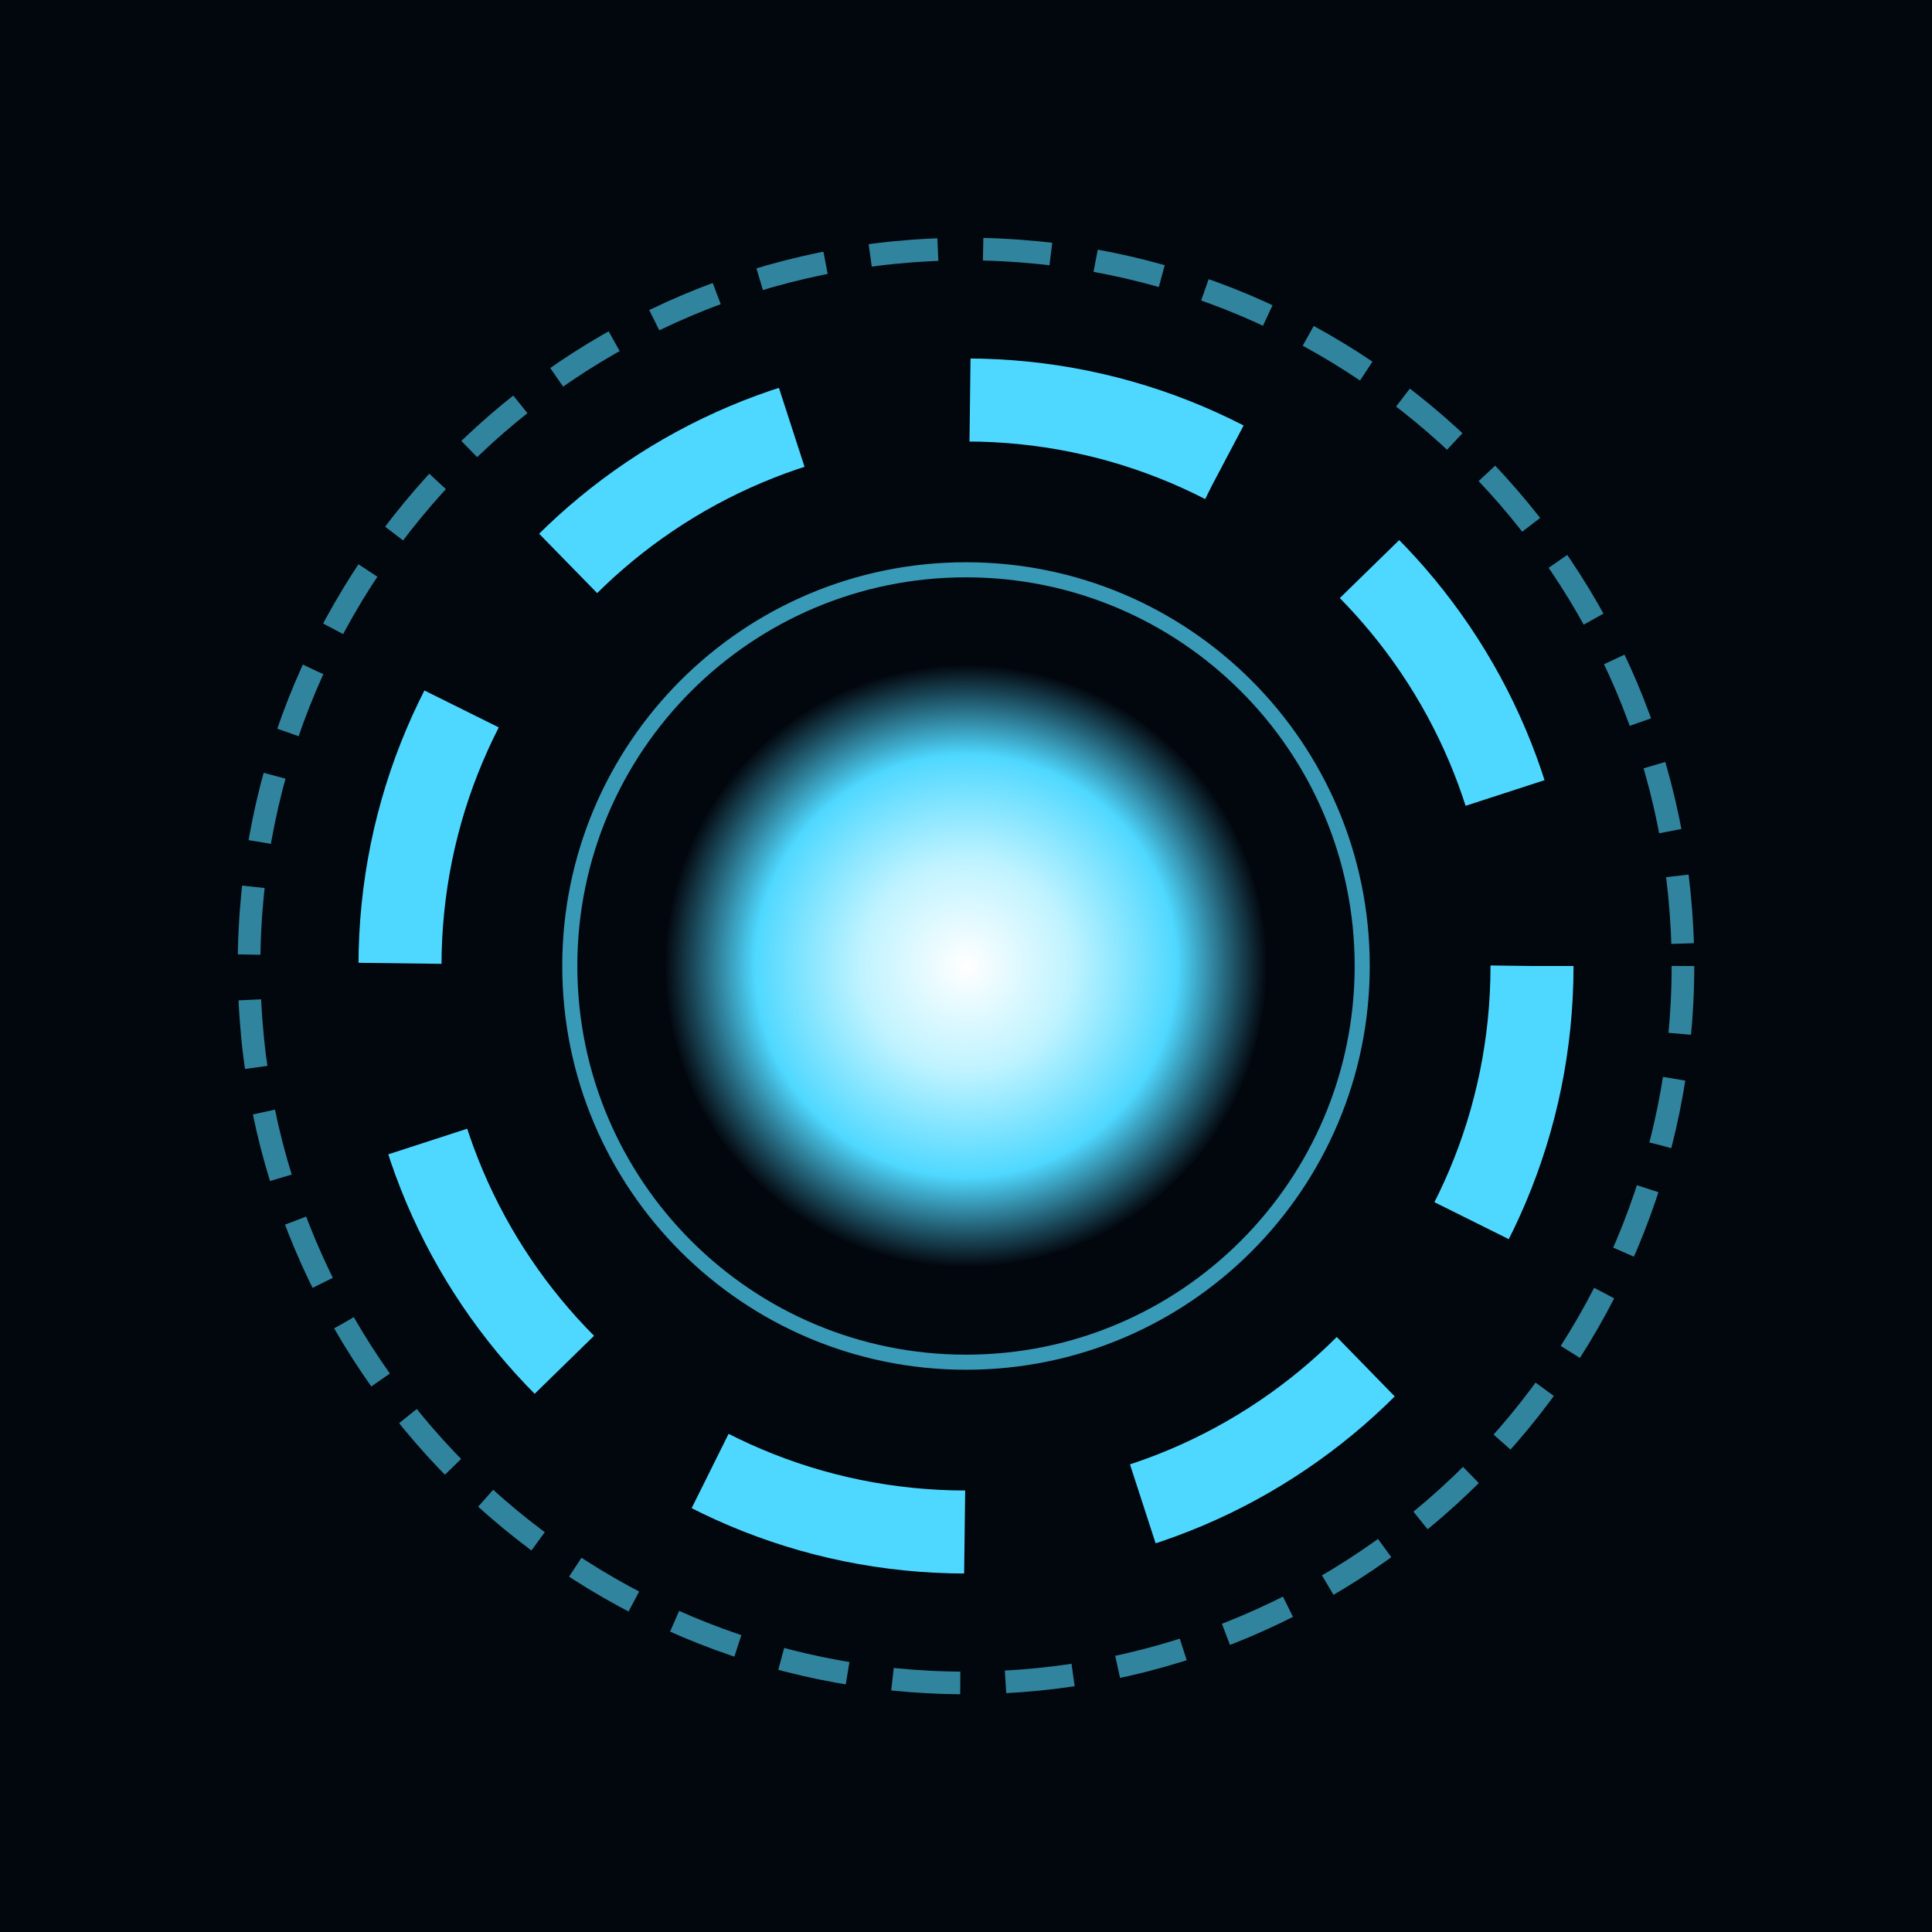
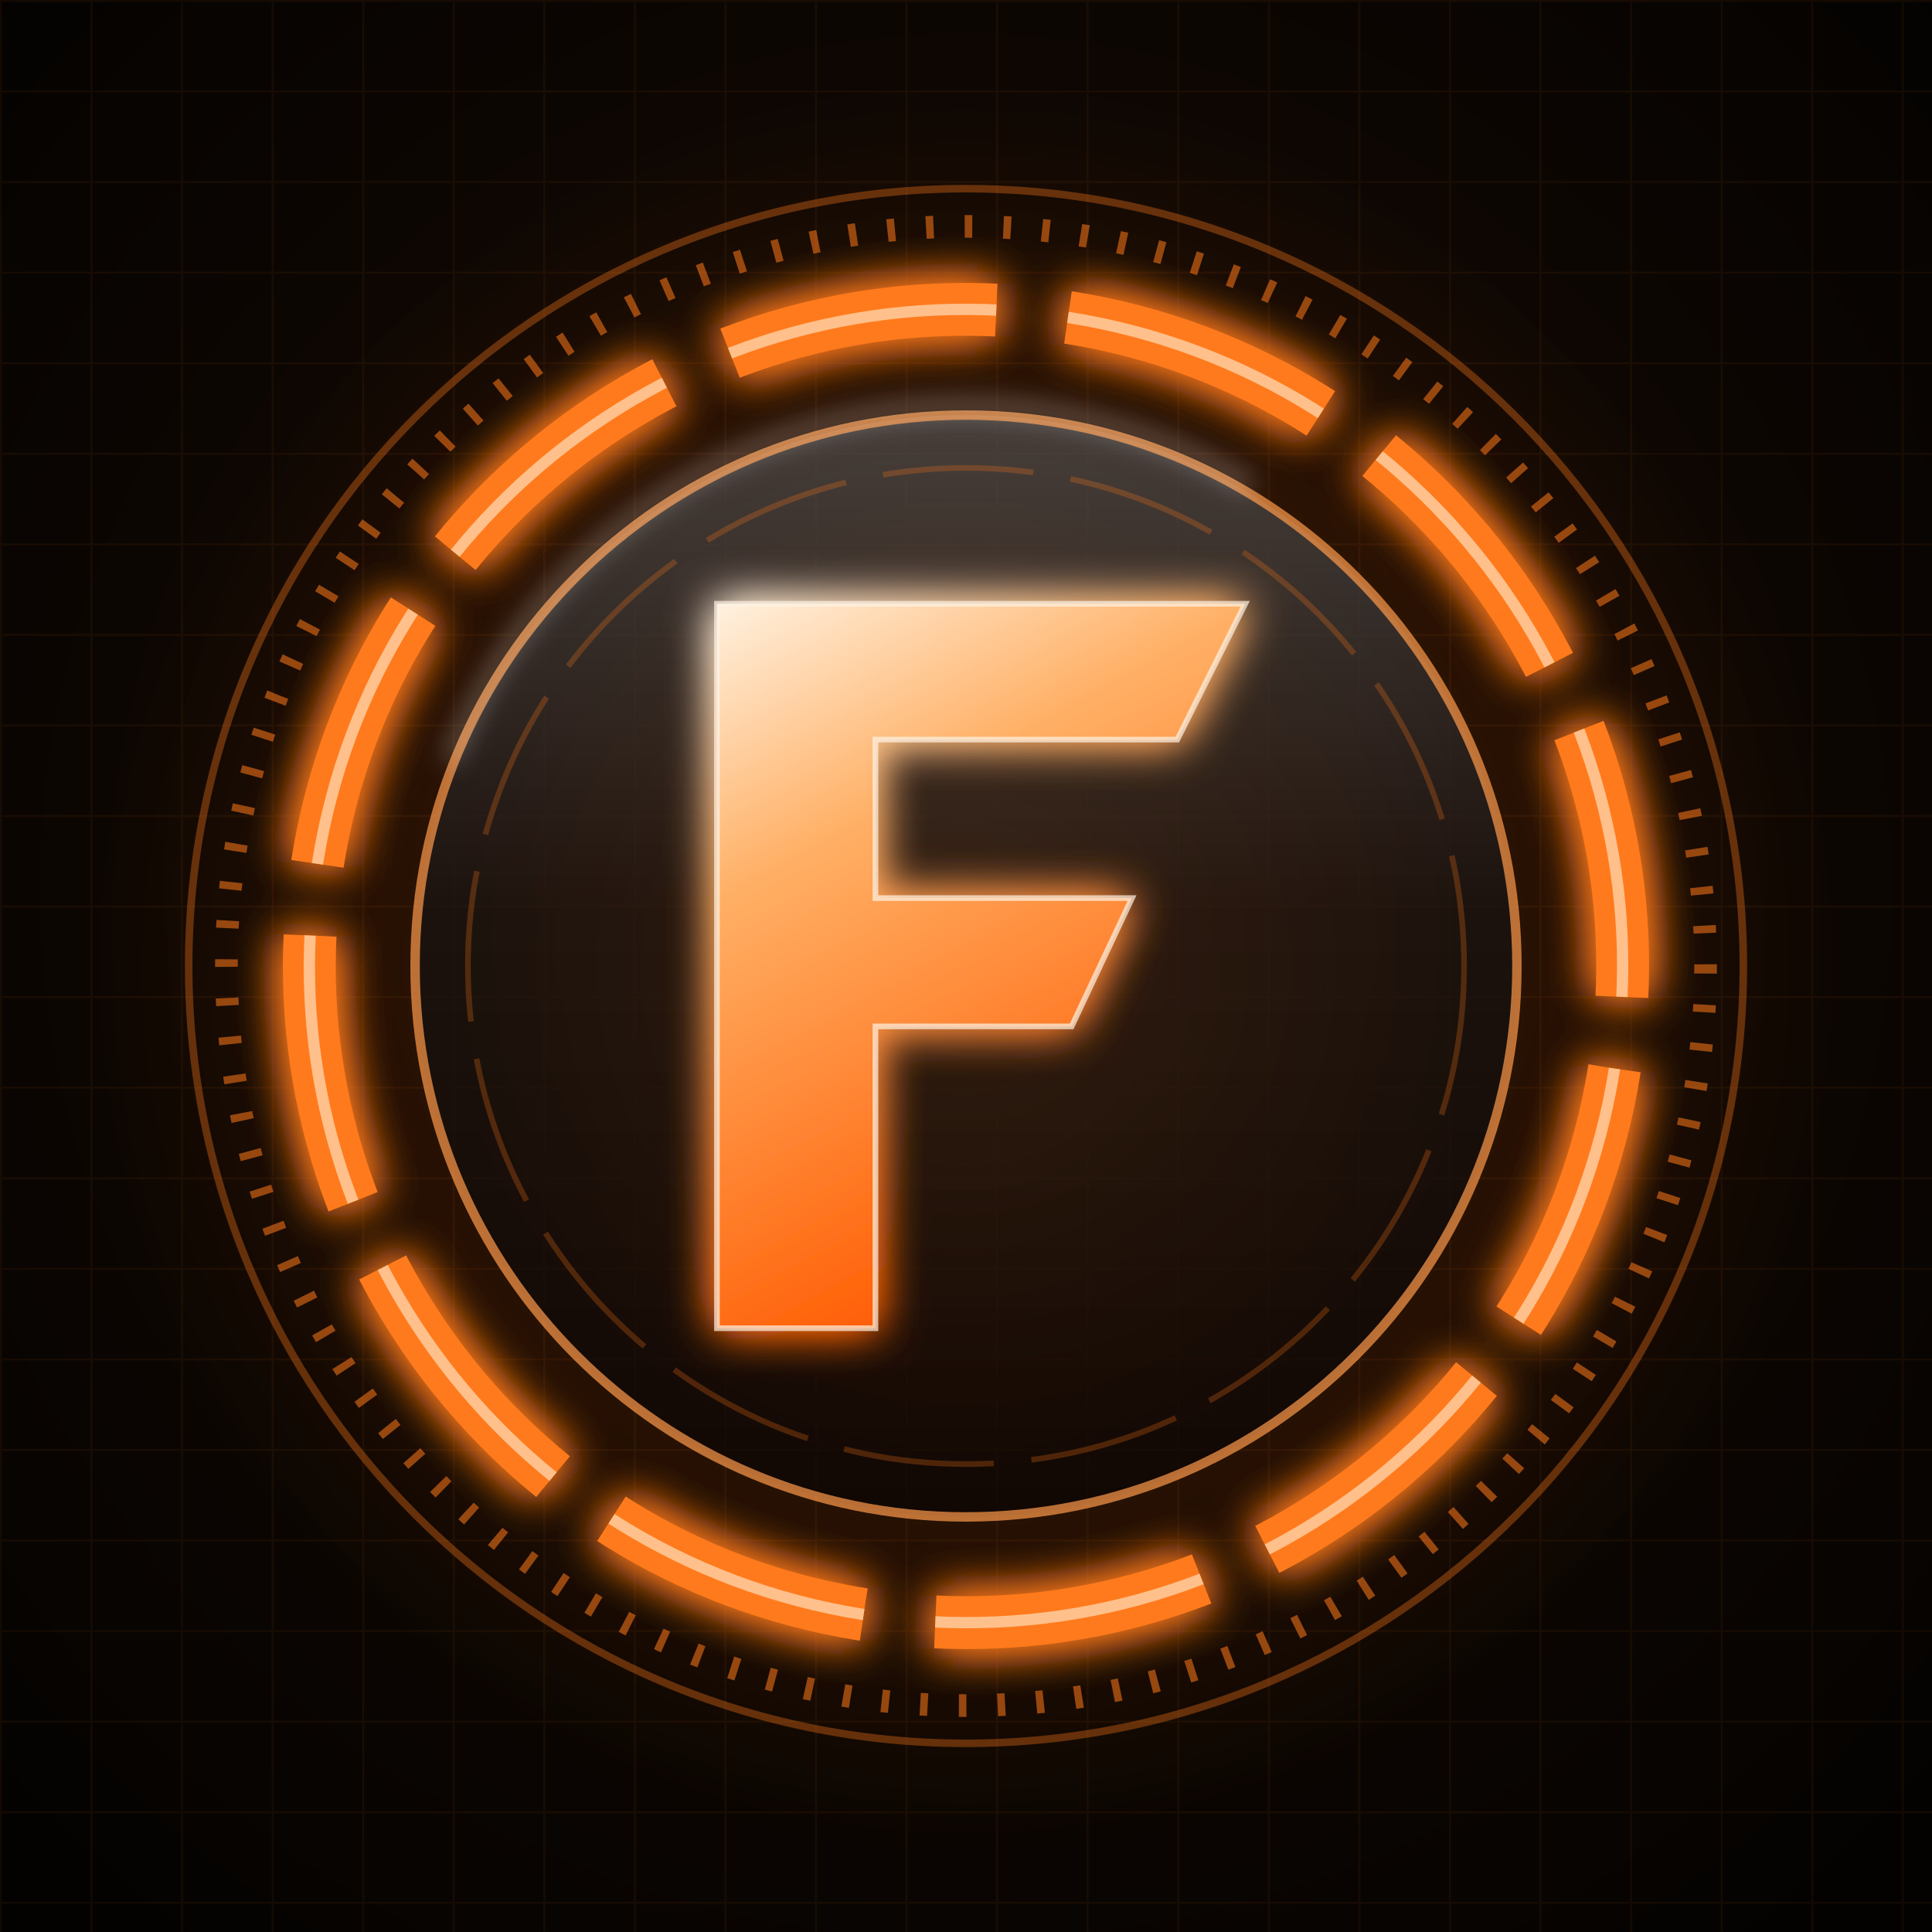
<svg xmlns="http://www.w3.org/2000/svg" viewBox="0 0 512 512">
  <defs>
+     <radialGradient id="bg" cx="50%" cy="46%" r="70%">
+       <stop offset="0" stop-color="#2a1305" />
+       <stop offset="0.45" stop-color="#110803" />
+       <stop offset="1" stop-color="#030201" />
+     </radialGradient>
    <radialGradient id="core" cx="50%" cy="50%" r="50%">
-       <stop offset="0%" stop-color="#ffffff" />
-       <stop offset="35%" stop-color="#bff3ff" />
-       <stop offset="70%" stop-color="#4fd8ff" />
-       <stop offset="100%" stop-color="#4fd8ff" stop-opacity="0" />
+       <stop offset="0" stop-color="#ff8a2a" stop-opacity="0.45" />
+       <stop offset="0.6" stop-color="#ff6a00" stop-opacity="0.10" />
+       <stop offset="1" stop-color="#ff6a00" stop-opacity="0" />
    </radialGradient>
+     <linearGradient id="glass" x1="0" y1="0" x2="0" y2="1">
+       <stop offset="0" stop-color="#ffffff" stop-opacity="0.22" />
+       <stop offset="0.45" stop-color="#ffffff" stop-opacity="0.04" />
+       <stop offset="1" stop-color="#ffffff" stop-opacity="0.0" />
+     </linearGradient>
+     <linearGradient id="letter" x1="0" y1="0" x2="0.4" y2="1">
+       <stop offset="0" stop-color="#fff1df" />
+       <stop offset="0.35" stop-color="#ffb066" />
+       <stop offset="1" stop-color="#ff5a00" />
+     </linearGradient>
+     <filter id="glow" x="-50%" y="-50%" width="200%" height="200%">
+       <feGaussianBlur stdDeviation="6" result="b" />
+       <feMerge>
+         <feMergeNode in="b" />
+         <feMergeNode in="b" />
+         <feMergeNode in="SourceGraphic" />
+       </feMerge>
+     </filter>
+     <filter id="soft" x="-50%" y="-50%" width="200%" height="200%">
+       <feGaussianBlur stdDeviation="3" />
+     </filter>
+     <pattern id="grid" width="24" height="24" patternUnits="userSpaceOnUse">
+       <path d="M24 0H0V24" fill="none" stroke="#ff7a1a" stroke-opacity="0.06" stroke-width="1" />
+     </pattern>
  </defs>
-   <rect width="512" height="512" fill="#02060d" />
-   <circle cx="256" cy="256" r="190" fill="none" stroke="#4fd8ff" stroke-width="6" stroke-dasharray="18 12" opacity="0.6" />
-   <circle cx="256" cy="256" r="150" fill="none" stroke="#4fd8ff" stroke-width="22" stroke-dasharray="70 48" />
-   <circle cx="256" cy="256" r="105" fill="none" stroke="#4fd8ff" stroke-width="4" opacity="0.7" />
-   <circle cx="256" cy="256" r="80" fill="url(#core)" />
+   <rect width="512" height="512" fill="url(#bg)" />
+   <rect width="512" height="512" fill="url(#grid)" />
+   <circle cx="256" cy="256" r="230" fill="url(#core)" />
+   <circle cx="256" cy="256" r="206" fill="none" stroke="#ff7a1a" stroke-opacity="0.35" stroke-width="2" />
+   <circle cx="256" cy="256" r="196" fill="none" stroke="#ff7a1a" stroke-opacity="0.55" stroke-width="6" stroke-dasharray="2 8.26" />
+   <g filter="url(#glow)">
+     <circle cx="256" cy="256" r="174" fill="none" stroke="#ff7a1a" stroke-width="14" stroke-dasharray="72 19.1" transform="rotate(-81 256 256)" />
+   </g>
+   <circle cx="256" cy="256" r="174" fill="none" stroke="#ffd2a6" stroke-width="3" stroke-dasharray="72 19.1" transform="rotate(-81 256 256)" stroke-opacity="0.8" />
+   <circle cx="256" cy="256" r="146" fill="#0a0503" fill-opacity="0.75" />
+   <circle cx="256" cy="256" r="146" fill="url(#glass)" />
+   <circle cx="256" cy="256" r="146" fill="none" stroke="#ff9a4a" stroke-opacity="0.7" stroke-width="2.5" />
+   <circle cx="256" cy="256" r="132" fill="none" stroke="#ff7a1a" stroke-opacity="0.25" stroke-width="1.5" stroke-dasharray="40 10" />
+   <g filter="url(#glow)">
+     <path d="M190 160 H330 L312 196 H232 V238 H300 L284 272 H232 V352 L190 352 Z" fill="url(#letter)" />
+   </g>
+   <path d="M190 160 H330 L312 196 H232 V238 H300 L284 272 H232 V352 L190 352 Z" fill="none" stroke="#fff4e6" stroke-opacity="0.7" stroke-width="1.5" />
+   <path d="M120 200 A146 146 0 0 1 330 128" fill="none" stroke="#ffffff" stroke-opacity="0.25" stroke-width="5" stroke-linecap="round" filter="url(#soft)" />
</svg>
